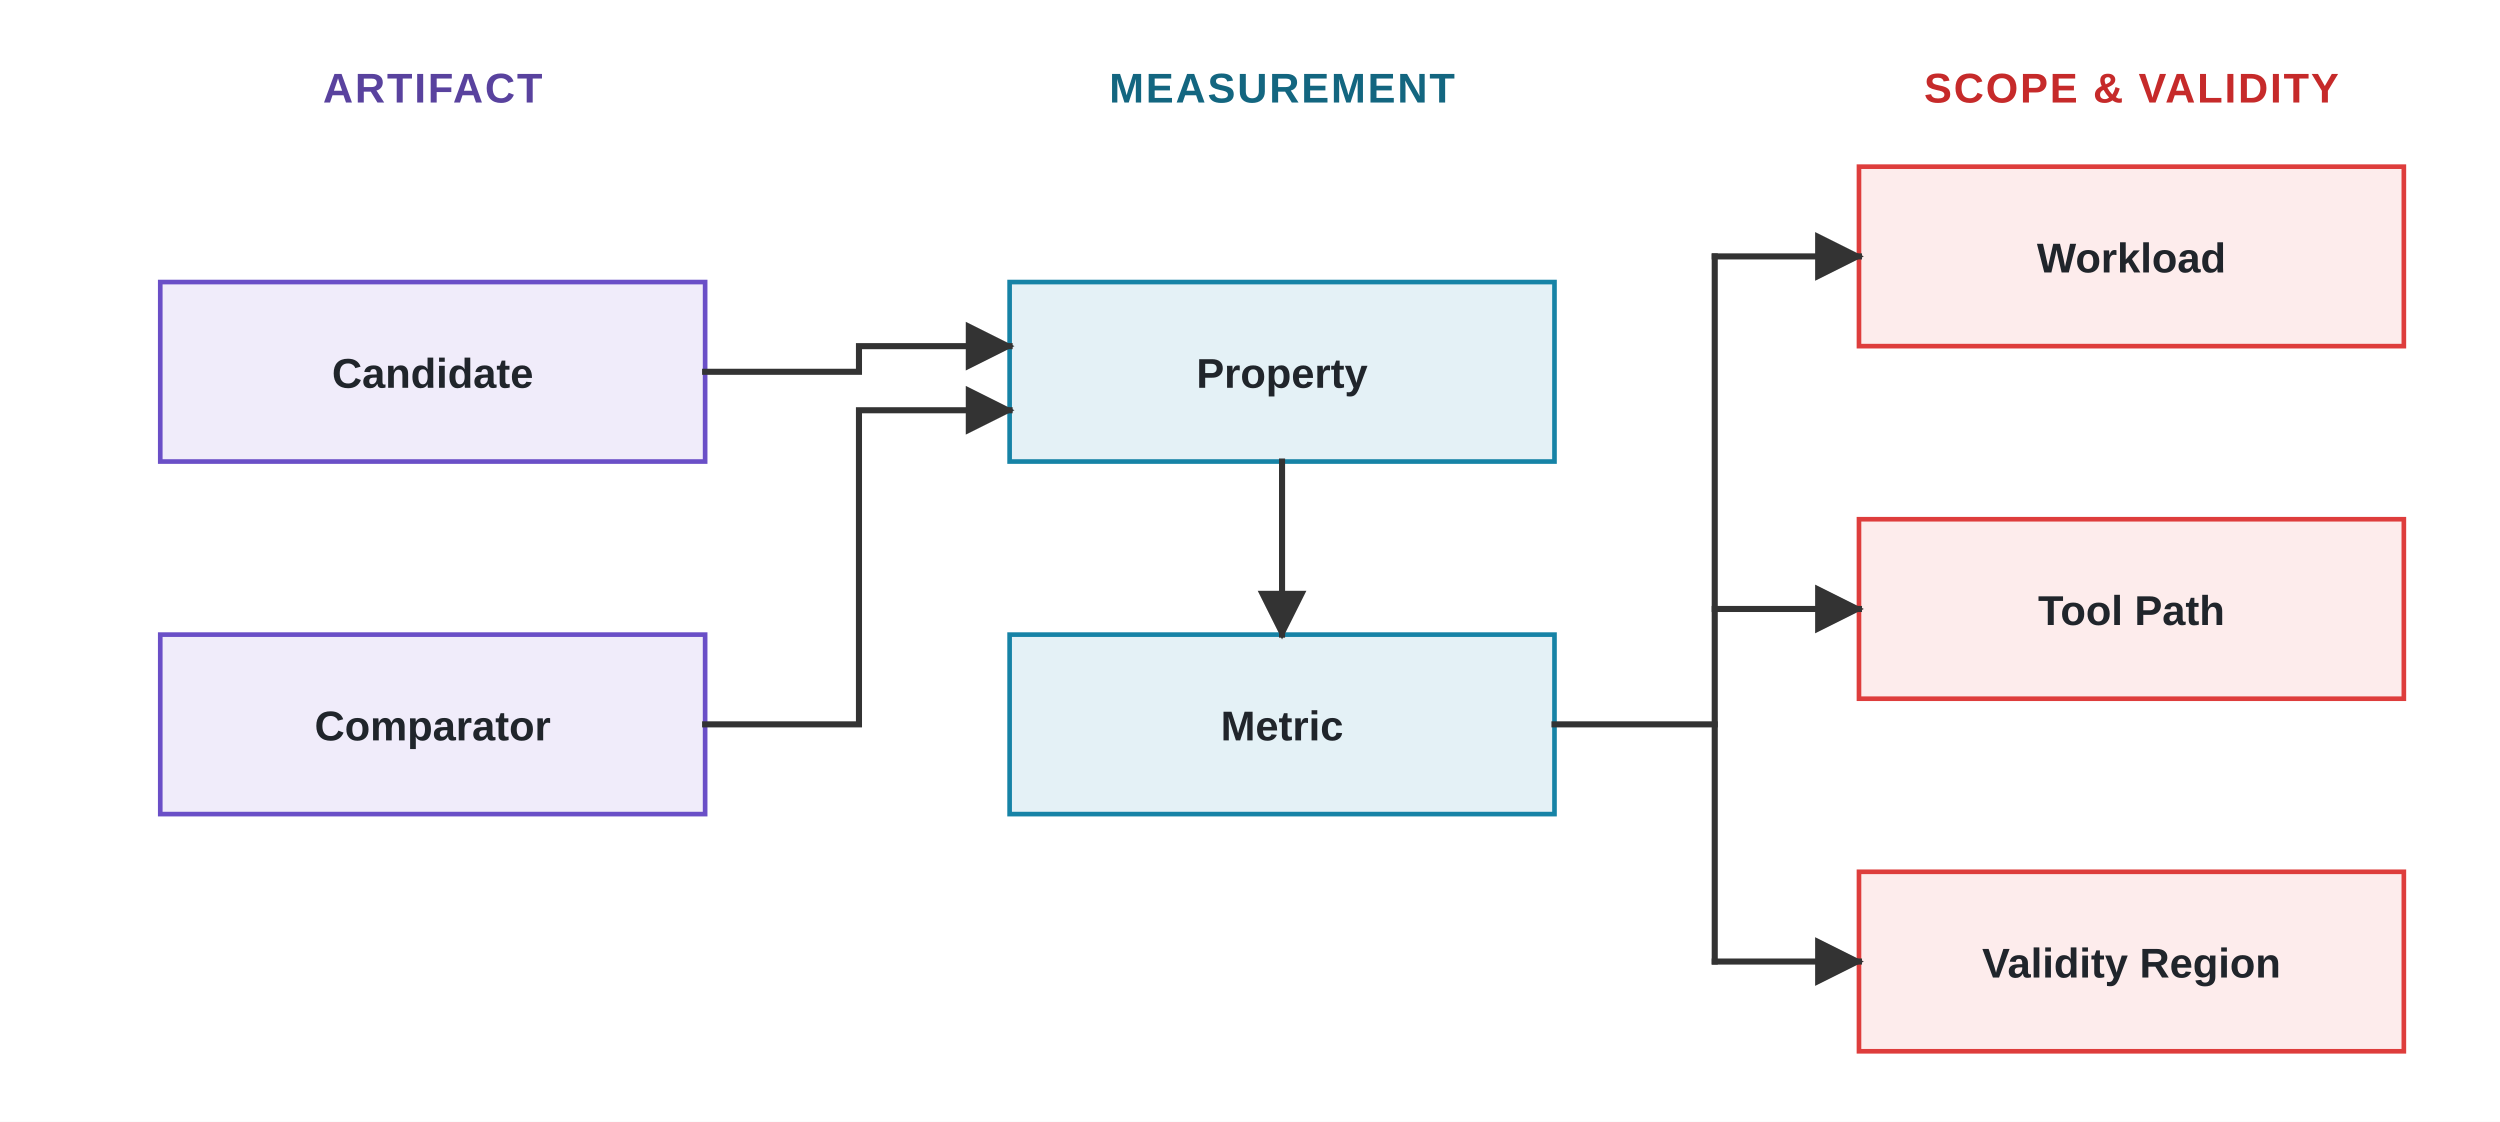
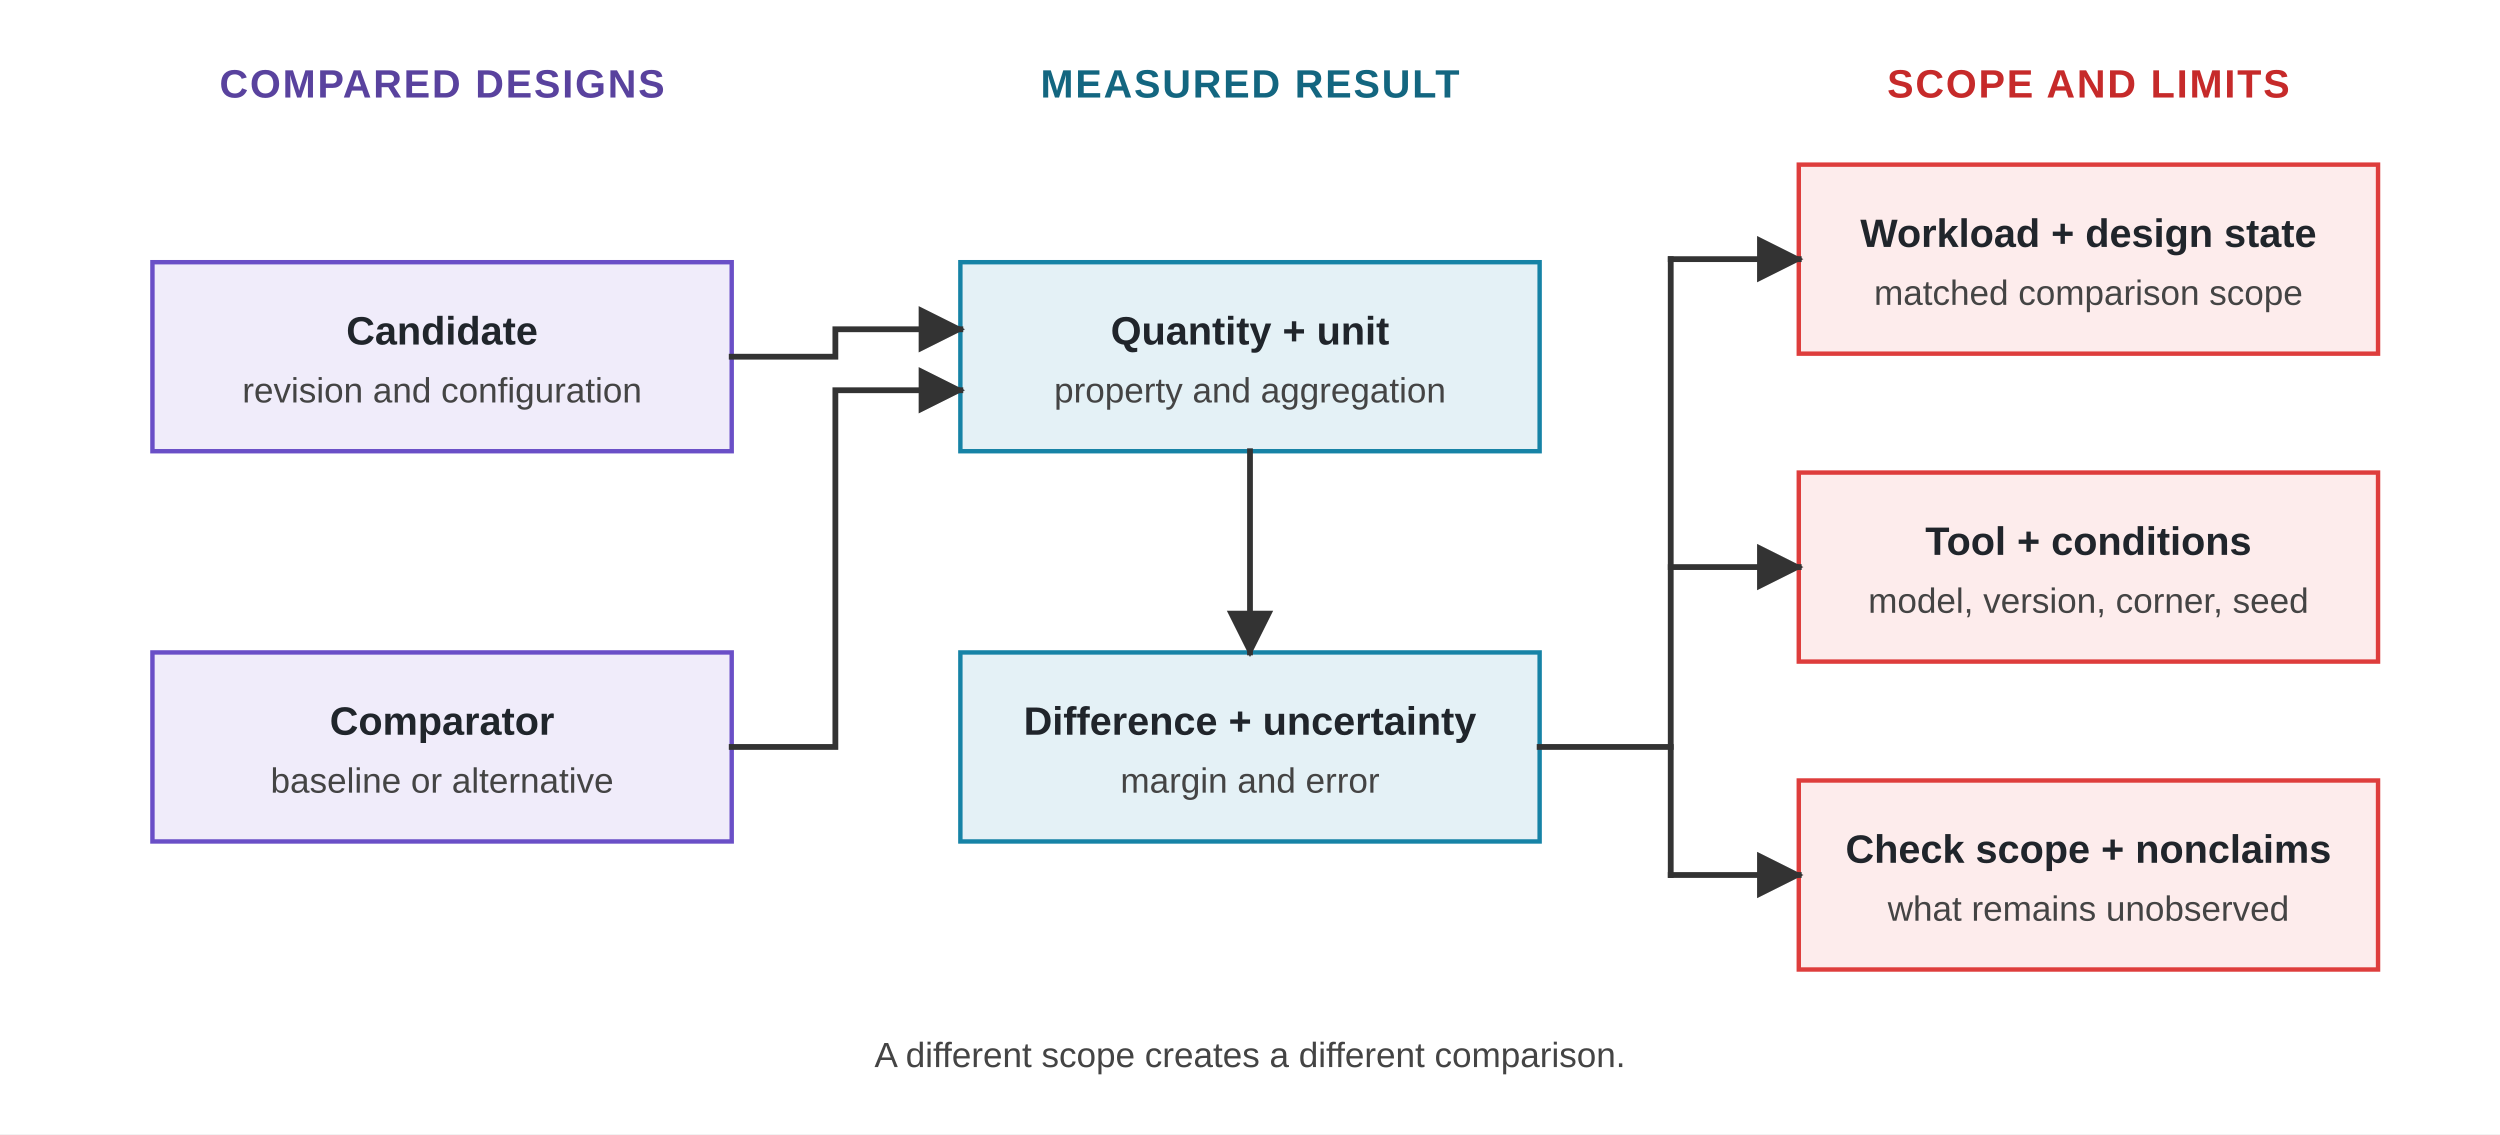
- <svg xmlns="http://www.w3.org/2000/svg" viewBox="0 0 780 350" role="img" aria-labelledby="cf-title cf-desc">
+ <svg xmlns="http://www.w3.org/2000/svg" viewBox="0 0 820 372" role="img" aria-labelledby="cf-title cf-desc">
  <defs>
    <marker id="arrow-dark" viewBox="0 0 10 10" refX="9" refY="5" markerWidth="8" markerHeight="8" orient="auto">
      <path d="M 0 0 L 10 5 L 0 10 z" fill="#333333" />
    </marker>
    <style>
      .font { font-family: Arial, Helvetica, sans-serif; }
-       .eb-artifact { font-size: 13px; font-weight: 700; fill: #59429E; letter-spacing: 0.6px; }
-       .eb-measure { font-size: 13px; font-weight: 700; fill: #136680; letter-spacing: 0.6px; }
-       .eb-scope { font-size: 13px; font-weight: 700; fill: #C62A2A; letter-spacing: 0.6px; }
+       .head-left { font-size: 13px; font-weight: 700; fill: #59429E; letter-spacing: 0.6px; }
+       .head-mid { font-size: 13px; font-weight: 700; fill: #136680; letter-spacing: 0.6px; }
+       .head-right { font-size: 13px; font-weight: 700; fill: #C62A2A; letter-spacing: 0.6px; }
      .label { font-size: 13px; font-weight: 700; fill: #20252B; }
-       .artifact { fill: #F0ECFA; stroke: #6A4FC7; stroke-width: 1.45; }
+       .sub { font-size: 11.5px; fill: #444444; }
+       .design { fill: #F0ECFA; stroke: #6A4FC7; stroke-width: 1.45; }
      .measure { fill: #E4F1F6; stroke: #1683A6; stroke-width: 1.45; }
      .scope { fill: #FDECEC; stroke: #DE3D3C; stroke-width: 1.45; }
      .flow { stroke: #333333; stroke-width: 1.9; fill: none; stroke-linecap: square; stroke-linejoin: miter; }
    </style>
  </defs>
-   <rect width="780" height="350" fill="#FFFFFF" />
+   <rect width="820" height="372" fill="#FFFFFF" />
  <g class="font">
-     <text class="eb-artifact" x="135" y="32" text-anchor="middle">ARTIFACT</text>
-     <text class="eb-measure" x="400" y="32" text-anchor="middle">MEASUREMENT</text>
-     <text class="eb-scope" x="665" y="32" text-anchor="middle">SCOPE &amp; VALIDITY</text>
-     <rect class="artifact" x="50" y="88" width="170" height="56" />
-     <text class="label" x="135" y="121" text-anchor="middle">Candidate</text>
-     <rect class="artifact" x="50" y="198" width="170" height="56" />
-     <text class="label" x="135" y="231" text-anchor="middle">Comparator</text>
-     <rect class="measure" x="315" y="88" width="170" height="56" />
-     <text class="label" x="400" y="121" text-anchor="middle">Property</text>
-     <rect class="measure" x="315" y="198" width="170" height="56" />
-     <text class="label" x="400" y="231" text-anchor="middle">Metric</text>
-     <rect class="scope" x="580" y="52" width="170" height="56" />
-     <text class="label" x="665" y="85" text-anchor="middle">Workload</text>
-     <rect class="scope" x="580" y="162" width="170" height="56" />
-     <text class="label" x="665" y="195" text-anchor="middle">Tool Path</text>
-     <rect class="scope" x="580" y="272" width="170" height="56" />
-     <text class="label" x="665" y="305" text-anchor="middle">Validity Region</text>
-     <path class="flow" d="M 220 116 H 268 V 108 H 315" marker-end="url(#arrow-dark)" />
-     <path class="flow" d="M 220 226 H 268 V 128 H 315" marker-end="url(#arrow-dark)" />
-     <path class="flow" d="M 400 144 V 198" marker-end="url(#arrow-dark)" />
-     <path class="flow" d="M 485 226 H 535" />
-     <path class="flow" d="M 535 80 V 300" />
-     <path class="flow" d="M 535 80 H 580" marker-end="url(#arrow-dark)" />
-     <path class="flow" d="M 535 190 H 580" marker-end="url(#arrow-dark)" />
-     <path class="flow" d="M 535 300 H 580" marker-end="url(#arrow-dark)" />
+     <text class="head-left" x="145" y="32" text-anchor="middle">COMPARED DESIGNS</text>
+     <text class="head-mid" x="410" y="32" text-anchor="middle">MEASURED RESULT</text>
+     <text class="head-right" x="685" y="32" text-anchor="middle">SCOPE AND LIMITS</text>
+     <rect class="design" x="50" y="86" width="190" height="62" />
+     <text class="label" x="145" y="113" text-anchor="middle">Candidate</text>
+     <text class="sub" x="145" y="132" text-anchor="middle">revision and configuration</text>
+     <rect class="design" x="50" y="214" width="190" height="62" />
+     <text class="label" x="145" y="241" text-anchor="middle">Comparator</text>
+     <text class="sub" x="145" y="260" text-anchor="middle">baseline or alternative</text>
+     <rect class="measure" x="315" y="86" width="190" height="62" />
+     <text class="label" x="410" y="113" text-anchor="middle">Quantity + unit</text>
+     <text class="sub" x="410" y="132" text-anchor="middle">property and aggregation</text>
+     <rect class="measure" x="315" y="214" width="190" height="62" />
+     <text class="label" x="410" y="241" text-anchor="middle">Difference + uncertainty</text>
+     <text class="sub" x="410" y="260" text-anchor="middle">margin and error</text>
+     <rect class="scope" x="590" y="54" width="190" height="62" />
+     <text class="label" x="685" y="81" text-anchor="middle">Workload + design state</text>
+     <text class="sub" x="685" y="100" text-anchor="middle">matched comparison scope</text>
+     <rect class="scope" x="590" y="155" width="190" height="62" />
+     <text class="label" x="685" y="182" text-anchor="middle">Tool + conditions</text>
+     <text class="sub" x="685" y="201" text-anchor="middle">model, version, corner, seed</text>
+     <rect class="scope" x="590" y="256" width="190" height="62" />
+     <text class="label" x="685" y="283" text-anchor="middle">Check scope + nonclaims</text>
+     <text class="sub" x="685" y="302" text-anchor="middle">what remains unobserved</text>
+     <path class="flow" d="M 240 117 H 274 V 108 H 315" marker-end="url(#arrow-dark)" />
+     <path class="flow" d="M 240 245 H 274 V 128 H 315" marker-end="url(#arrow-dark)" />
+     <path class="flow" d="M 410 148 V 214" marker-end="url(#arrow-dark)" />
+     <path class="flow" d="M 505 245 H 548" />
+     <path class="flow" d="M 548 85 V 287" />
+     <path class="flow" d="M 548 85 H 590" marker-end="url(#arrow-dark)" />
+     <path class="flow" d="M 548 186 H 590" marker-end="url(#arrow-dark)" />
+     <path class="flow" d="M 548 287 H 590" marker-end="url(#arrow-dark)" />
+     <text class="sub" x="410" y="350" text-anchor="middle">A different scope creates a different comparison.</text>
  </g>
</svg>
